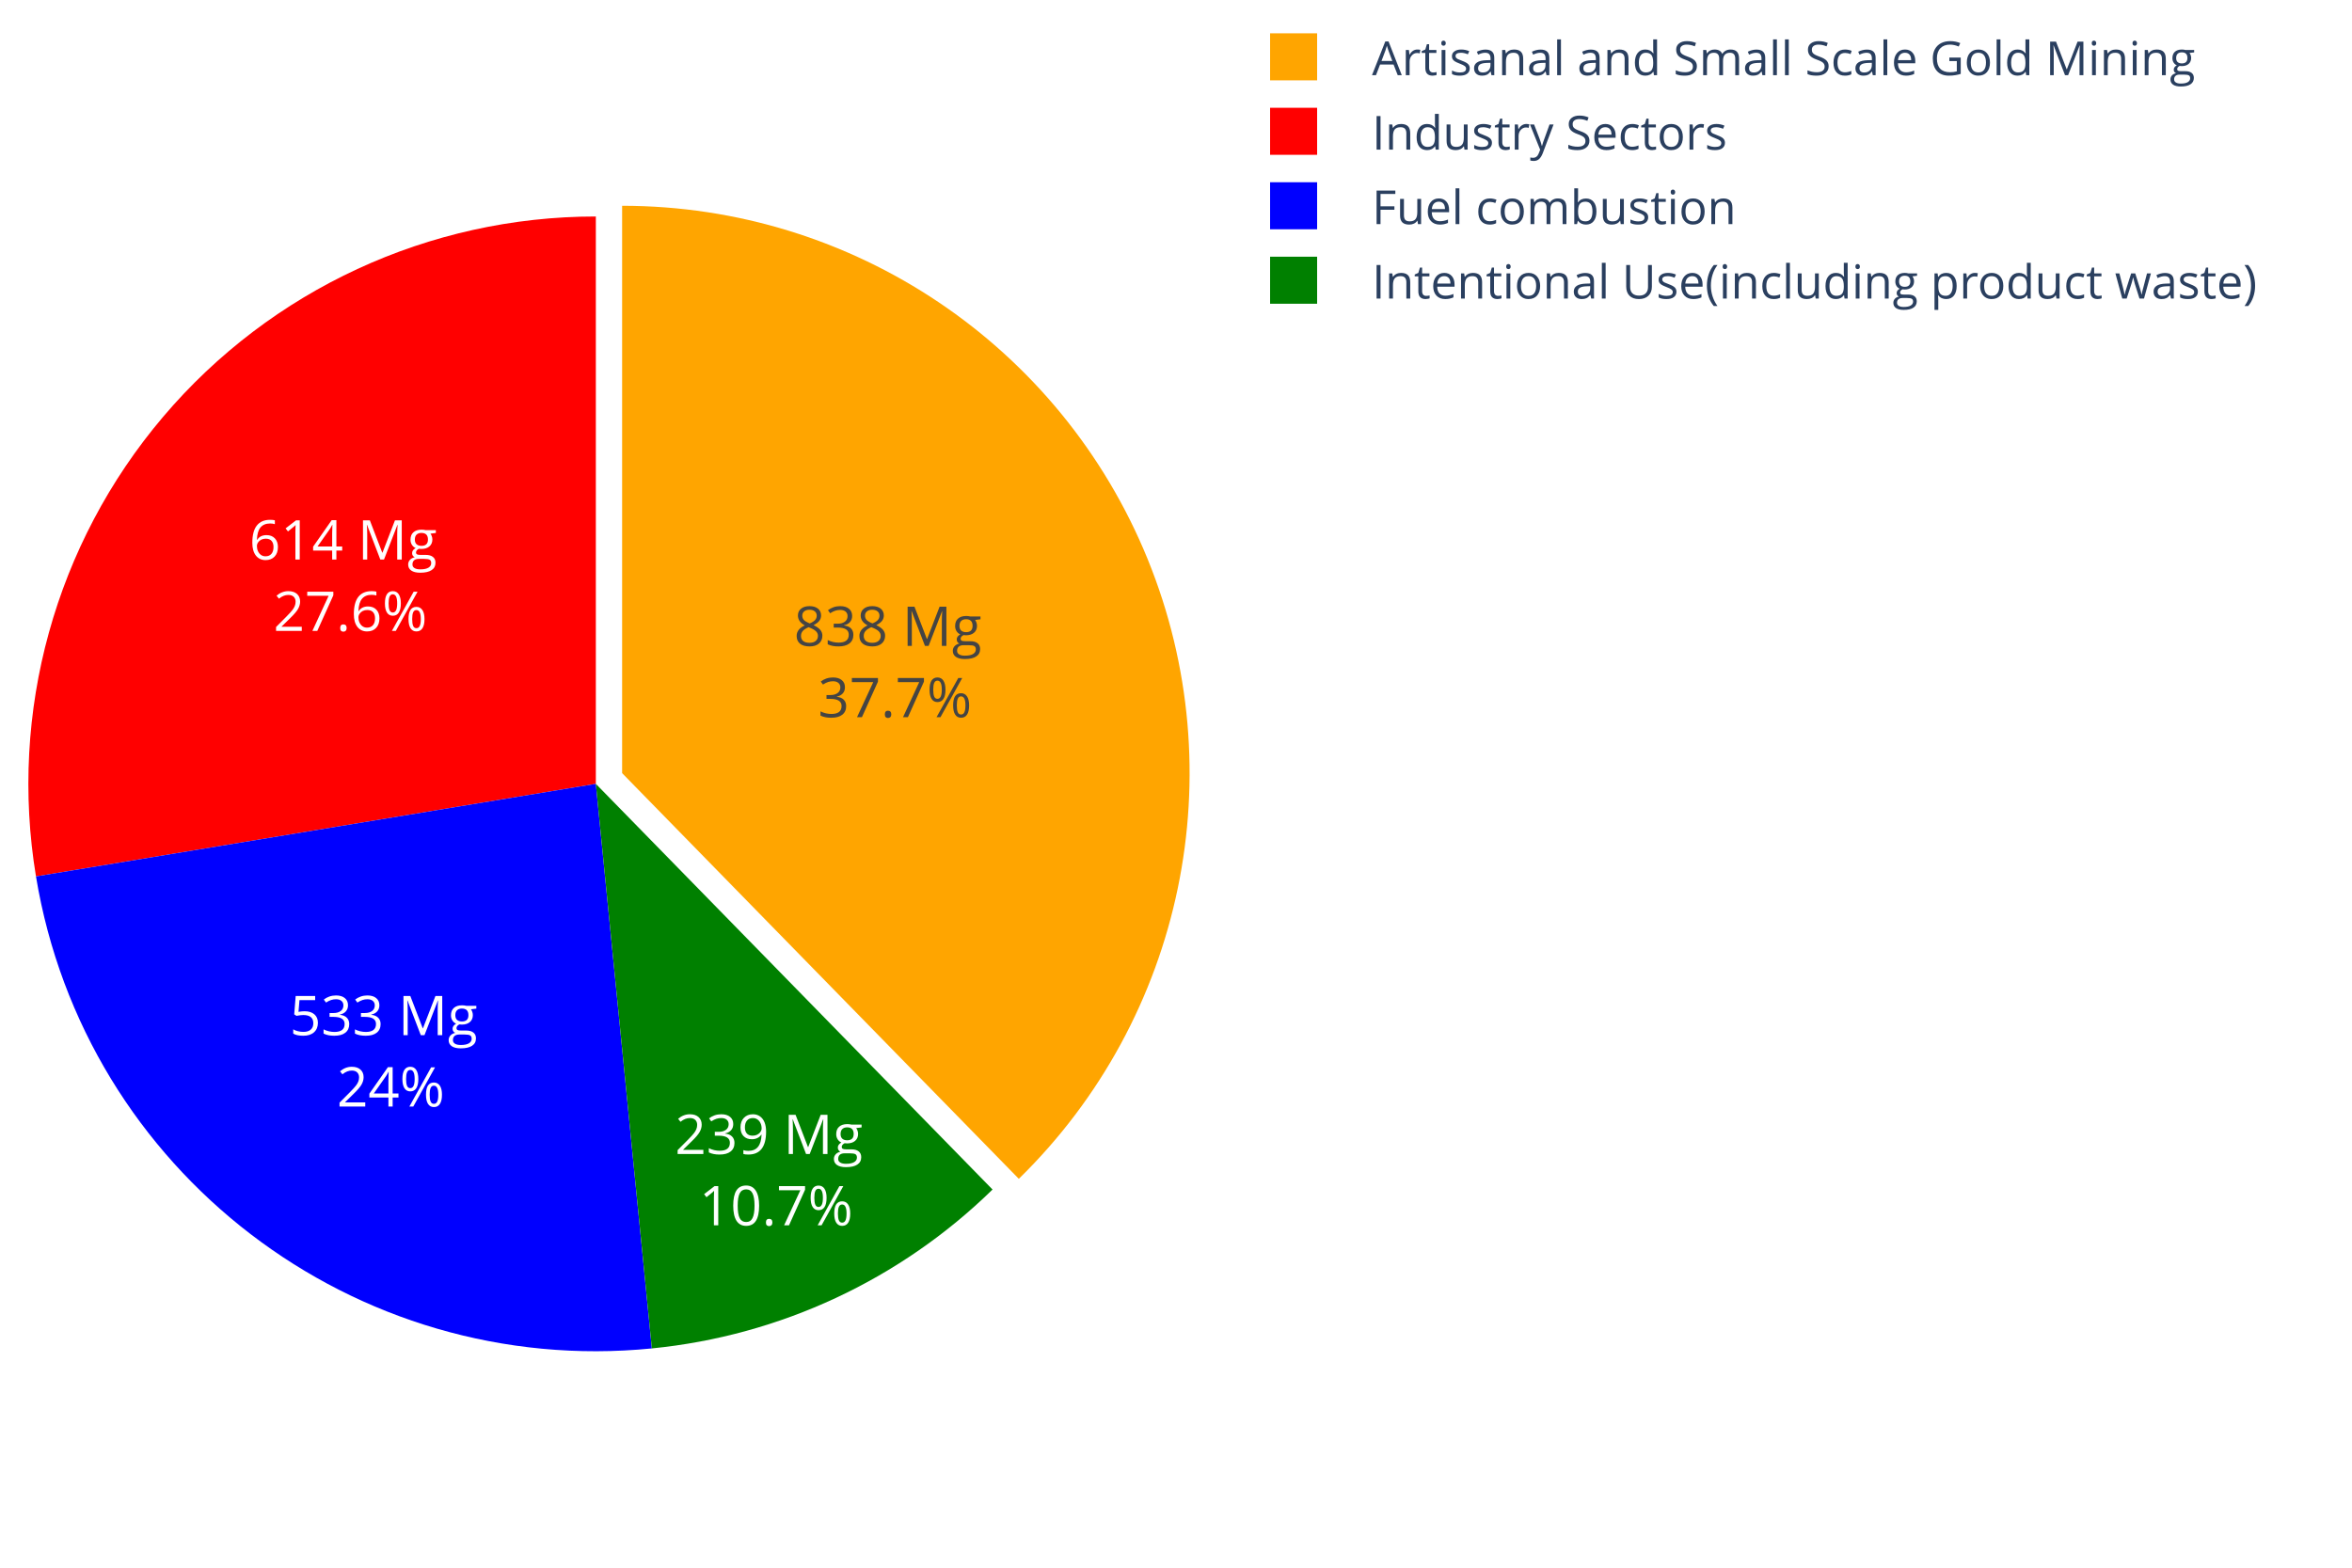
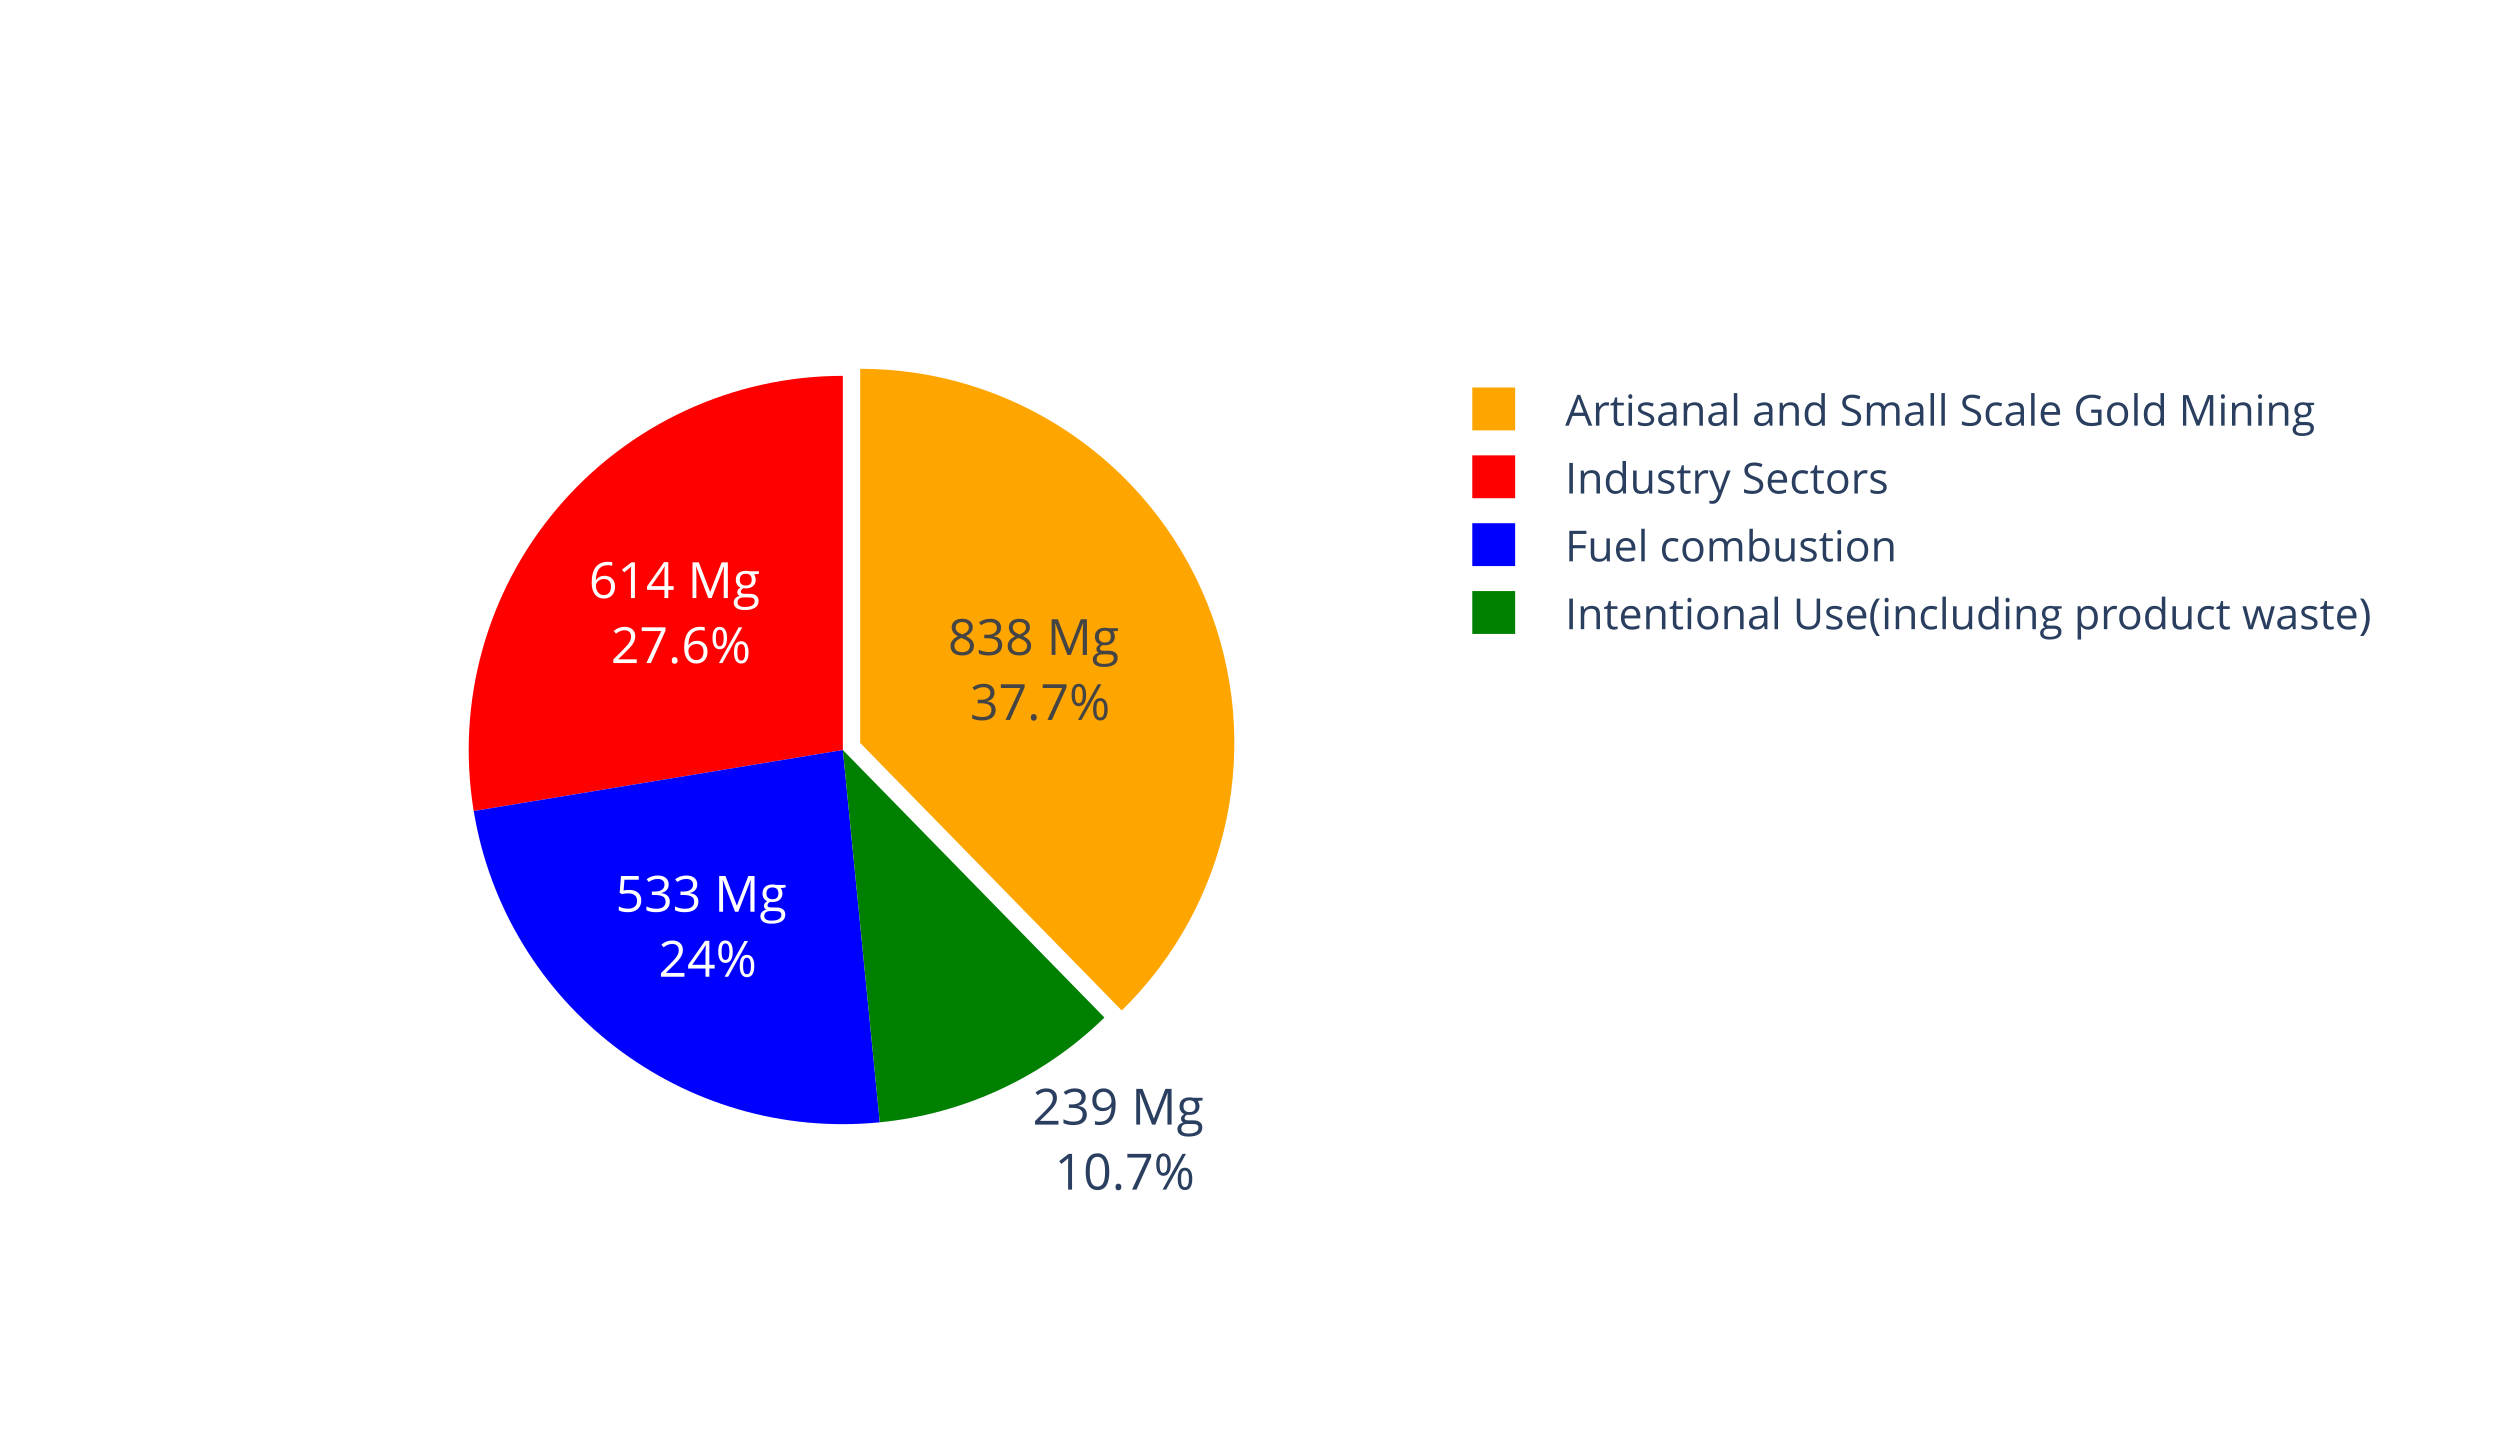
- <svg xmlns="http://www.w3.org/2000/svg" class="main-svg" width="600" height="400" style="" viewBox="0 0 600 400">
-   <rect x="0" y="0" width="600" height="400" style="fill: rgb(255, 255, 255); fill-opacity: 1;" />
-   <defs id="defs-80eb69">
+ <svg xmlns="http://www.w3.org/2000/svg" class="main-svg" width="700" height="400" style="" viewBox="0 0 700 400">
+   <rect x="0" y="0" width="700" height="400" style="fill: rgb(255, 255, 255); fill-opacity: 1;" />
+   <defs id="defs-98e2fe">
    <g class="clips" />
    <g class="gradients" />
    <g class="patterns" />
  </defs>
  <g class="bglayer" />
  <g class="layer-below">
    <g class="imagelayer" />
    <g class="shapelayer" />
  </g>
  <g class="cartesianlayer" />
  <g class="polarlayer" />
  <g class="smithlayer" />
  <g class="ternarylayer" />
  <g class="geolayer" />
  <g class="funnelarealayer" />
  <g class="pielayer">
    <g class="trace" stroke-linejoin="round" style="opacity: 1;">
      <g class="slice">
-         <path class="surface" d="M158.703,197.268l0,-144.762a144.762,144.762 0 0 1 101.199,248.274Z" style="pointer-events: all; stroke-width: 0; fill: rgb(255, 165, 0); fill-opacity: 1; stroke: rgb(68, 68, 68); stroke-opacity: 1;" />
+         <path class="surface" d="M240.851,208.023l0,-104.762a104.762,104.762 0 0 1 73.236,179.672Z" style="pointer-events: all; stroke-width: 0; fill: rgb(255, 165, 0); fill-opacity: 1; stroke: rgb(68, 68, 68); stroke-opacity: 1;" />
        <g class="slicetext">
-           <text data-notex="1" class="slicetext" transform="translate(228.3037,164.7964)" text-anchor="middle" x="0" y="0" style="font-family: 'Open Sans', verdana, arial, sans-serif; font-size: 14px; fill: rgb(68, 68, 68); fill-opacity: 1; white-space: pre;">
+           <text data-notex="1" class="slicetext" transform="translate(291.2198,183.3904)" text-anchor="middle" x="0" y="0" style="font-family: 'Open Sans', verdana, arial, sans-serif; font-size: 14px; fill: rgb(68, 68, 68); fill-opacity: 1; white-space: pre;">
            <tspan class="line" dy="0em" x="0" y="0">838 Mg</tspan>
            <tspan class="line" dy="1.3em" x="0" y="0">37.7%</tspan>
          </text>
        </g>
      </g>
      <g class="slice">
-         <path class="surface" d="M152,200l-142.823,23.615a144.762,144.762 0 0 1 142.823,-168.377Z" style="pointer-events: all; stroke-width: 0; fill: rgb(255, 0, 0); fill-opacity: 1; stroke: rgb(68, 68, 68); stroke-opacity: 1;" />
+         <path class="surface" d="M236,210l-103.359,17.09a104.762,104.762 0 0 1 103.359,-121.851Z" style="pointer-events: all; stroke-width: 0; fill: rgb(255, 0, 0); fill-opacity: 1; stroke: rgb(68, 68, 68); stroke-opacity: 1;" />
        <g class="slicetext">
-           <text data-notex="1" class="slicetext" transform="translate(89.36769,142.7716)" text-anchor="middle" x="0" y="0" style="font-family: 'Open Sans', verdana, arial, sans-serif; font-size: 14px; fill: rgb(255, 255, 255); fill-opacity: 1; white-space: pre;">
+           <text data-notex="1" class="slicetext" transform="translate(190.674,167.4514)" text-anchor="middle" x="0" y="0" style="font-family: 'Open Sans', verdana, arial, sans-serif; font-size: 14px; fill: rgb(255, 255, 255); fill-opacity: 1; white-space: pre;">
            <tspan class="line" dy="0em" x="0" y="0">614 Mg</tspan>
            <tspan class="line" dy="1.3em" x="0" y="0">27.6%</tspan>
          </text>
        </g>
      </g>
      <g class="slice">
-         <path class="surface" d="M152,200l14.291,144.055a144.762,144.762 0 0 1 -157.114,-120.44Z" style="pointer-events: all; stroke-width: 0; fill: rgb(0, 0, 255); fill-opacity: 1; stroke: rgb(68, 68, 68); stroke-opacity: 1;" />
+         <path class="surface" d="M236,210l10.342,104.25a104.762,104.762 0 0 1 -113.701,-87.161Z" style="pointer-events: all; stroke-width: 0; fill: rgb(0, 0, 255); fill-opacity: 1; stroke: rgb(68, 68, 68); stroke-opacity: 1;" />
        <g class="slicetext">
-           <text data-notex="1" class="slicetext" transform="translate(99.69376,264.1318)" text-anchor="middle" x="0" y="0" style="font-family: 'Open Sans', verdana, arial, sans-serif; font-size: 14px; fill: rgb(255, 255, 255); fill-opacity: 1; white-space: pre;">
+           <text data-notex="1" class="slicetext" transform="translate(198.1468,255.2778)" text-anchor="middle" x="0" y="0" style="font-family: 'Open Sans', verdana, arial, sans-serif; font-size: 14px; fill: rgb(255, 255, 255); fill-opacity: 1; white-space: pre;">
            <tspan class="line" dy="0em" x="0" y="0">533 Mg</tspan>
            <tspan class="line" dy="1.3em" x="0" y="0">24%</tspan>
          </text>
        </g>
      </g>
      <g class="slice">
-         <path class="surface" d="M152,200l101.199,103.512a144.762,144.762 0 0 1 -86.908,40.542Z" style="pointer-events: all; stroke-width: 0; fill: rgb(0, 128, 0); fill-opacity: 1; stroke: rgb(68, 68, 68); stroke-opacity: 1;" />
+         <path class="surface" d="M236,210l73.236,74.91a104.762,104.762 0 0 1 -62.894,29.34Z" style="pointer-events: all; stroke-width: 0; fill: rgb(0, 128, 0); fill-opacity: 1; stroke: rgb(68, 68, 68); stroke-opacity: 1;" />
        <g class="slicetext">
-           <text data-notex="1" class="slicetext" transform="translate(197.9722,294.4457)" text-anchor="middle" x="0" y="0" style="font-family: 'Open Sans', verdana, arial, sans-serif; font-size: 14px; fill: rgb(255, 255, 255); fill-opacity: 1; white-space: pre;">
+           <text data-notex="1" class="slicetext" transform="translate(314.9181,314.8831)" text-anchor="middle" x="0" y="0" style="font-family: 'Open Sans', verdana, arial, sans-serif; font-size: 14px; fill: rgb(42, 63, 95); fill-opacity: 1; white-space: pre;">
            <tspan class="line" dy="0em" x="0" y="0">239 Mg</tspan>
            <tspan class="line" dy="1.3em" x="0" y="0">10.7%</tspan>
          </text>
        </g>
      </g>
    </g>
  </g>
  <g class="iciclelayer" />
  <g class="treemaplayer" />
  <g class="sunburstlayer" />
  <g class="glimages" />
-   <defs id="topdefs-80eb69">
+   <defs id="topdefs-98e2fe">
    <g class="clips" />
-     <clipPath id="legend80eb69">
+     <clipPath id="legend98e2fe">
      <rect width="290" height="86" x="0" y="0" />
    </clipPath>
  </defs>
  <g class="layer-above">
    <g class="imagelayer" />
    <g class="shapelayer" />
  </g>
  <g class="infolayer">
-     <g class="legend" pointer-events="all" transform="translate(310,0)">
-       <rect class="bg" shape-rendering="crispEdges" width="290" height="86" x="0" y="0" style="stroke: rgb(68, 68, 68); stroke-opacity: 1; fill: rgb(255, 255, 255); fill-opacity: 1; stroke-width: 0px;" />
-       <g class="scrollbox" transform="" clip-path="url(#legend80eb69)">
+     <g class="legend" pointer-events="all" transform="translate(398.24,100)">
+       <rect class="bg" shape-rendering="crispEdges" style="stroke: rgb(68, 68, 68); stroke-opacity: 1; fill: rgb(255, 255, 255); fill-opacity: 1; stroke-width: 0px;" width="290" height="86" x="0" y="0" />
+       <g class="scrollbox" transform="" clip-path="url(#legend98e2fe)">
        <g class="groups">
          <g class="traces" transform="translate(0,14.5)" style="opacity: 1;">
            <text class="legendtext" text-anchor="start" x="40" y="4.68" style="font-family: 'Open Sans', verdana, arial, sans-serif; font-size: 12px; fill: rgb(42, 63, 95); fill-opacity: 1; white-space: pre;">Artisanal and Small Scale Gold Mining</text>
            <g class="layers" style="opacity: 1;">
              <g class="legendfill" />
              <g class="legendlines" />
              <g class="legendsymbols">
                <g class="legendpoints">
                  <path class="legendpie" d="M6,6H-6V-6H6Z" transform="translate(20,0)" style="stroke-width: 0; fill: rgb(255, 165, 0); fill-opacity: 1; stroke: rgb(68, 68, 68); stroke-opacity: 1;" />
                </g>
              </g>
            </g>
            <rect class="legendtoggle" x="0" y="-9.5" width="284.062" height="19" style="fill: rgb(0, 0, 0); fill-opacity: 0;" />
          </g>
          <g class="traces" transform="translate(0,33.5)" style="opacity: 1;">
            <text class="legendtext" text-anchor="start" x="40" y="4.68" style="font-family: 'Open Sans', verdana, arial, sans-serif; font-size: 12px; fill: rgb(42, 63, 95); fill-opacity: 1; white-space: pre;">Industry Sectors</text>
            <g class="layers" style="opacity: 1;">
              <g class="legendfill" />
              <g class="legendlines" />
              <g class="legendsymbols">
                <g class="legendpoints">
                  <path class="legendpie" d="M6,6H-6V-6H6Z" transform="translate(20,0)" style="stroke-width: 0; fill: rgb(255, 0, 0); fill-opacity: 1; stroke: rgb(68, 68, 68); stroke-opacity: 1;" />
                </g>
              </g>
            </g>
            <rect class="legendtoggle" x="0" y="-9.5" width="284.062" height="19" style="fill: rgb(0, 0, 0); fill-opacity: 0;" />
          </g>
          <g class="traces" transform="translate(0,52.5)" style="opacity: 1;">
            <text class="legendtext" text-anchor="start" x="40" y="4.68" style="font-family: 'Open Sans', verdana, arial, sans-serif; font-size: 12px; fill: rgb(42, 63, 95); fill-opacity: 1; white-space: pre;">Fuel combustion</text>
            <g class="layers" style="opacity: 1;">
              <g class="legendfill" />
              <g class="legendlines" />
              <g class="legendsymbols">
                <g class="legendpoints">
                  <path class="legendpie" d="M6,6H-6V-6H6Z" transform="translate(20,0)" style="stroke-width: 0; fill: rgb(0, 0, 255); fill-opacity: 1; stroke: rgb(68, 68, 68); stroke-opacity: 1;" />
                </g>
              </g>
            </g>
            <rect class="legendtoggle" x="0" y="-9.5" width="284.062" height="19" style="fill: rgb(0, 0, 0); fill-opacity: 0;" />
          </g>
          <g class="traces" transform="translate(0,71.5)" style="opacity: 1;">
            <text class="legendtext" text-anchor="start" x="40" y="4.68" style="font-family: 'Open Sans', verdana, arial, sans-serif; font-size: 12px; fill: rgb(42, 63, 95); fill-opacity: 1; white-space: pre;">Intentional Use(including product waste)</text>
            <g class="layers" style="opacity: 1;">
              <g class="legendfill" />
              <g class="legendlines" />
              <g class="legendsymbols">
                <g class="legendpoints">
                  <path class="legendpie" d="M6,6H-6V-6H6Z" transform="translate(20,0)" style="stroke-width: 0; fill: rgb(0, 128, 0); fill-opacity: 1; stroke: rgb(68, 68, 68); stroke-opacity: 1;" />
                </g>
              </g>
            </g>
            <rect class="legendtoggle" x="0" y="-9.5" width="284.062" height="19" style="fill: rgb(0, 0, 0); fill-opacity: 0;" />
          </g>
        </g>
      </g>
-       <rect class="scrollbar" rx="20" ry="3" width="0" height="0" x="0" y="0" style="fill: rgb(128, 139, 164); fill-opacity: 1;" />
+       <rect class="scrollbar" rx="20" ry="3" width="0" height="0" style="fill: rgb(128, 139, 164); fill-opacity: 1;" x="0" y="0" />
    </g>
    <g class="g-gtitle" />
  </g>
</svg>
